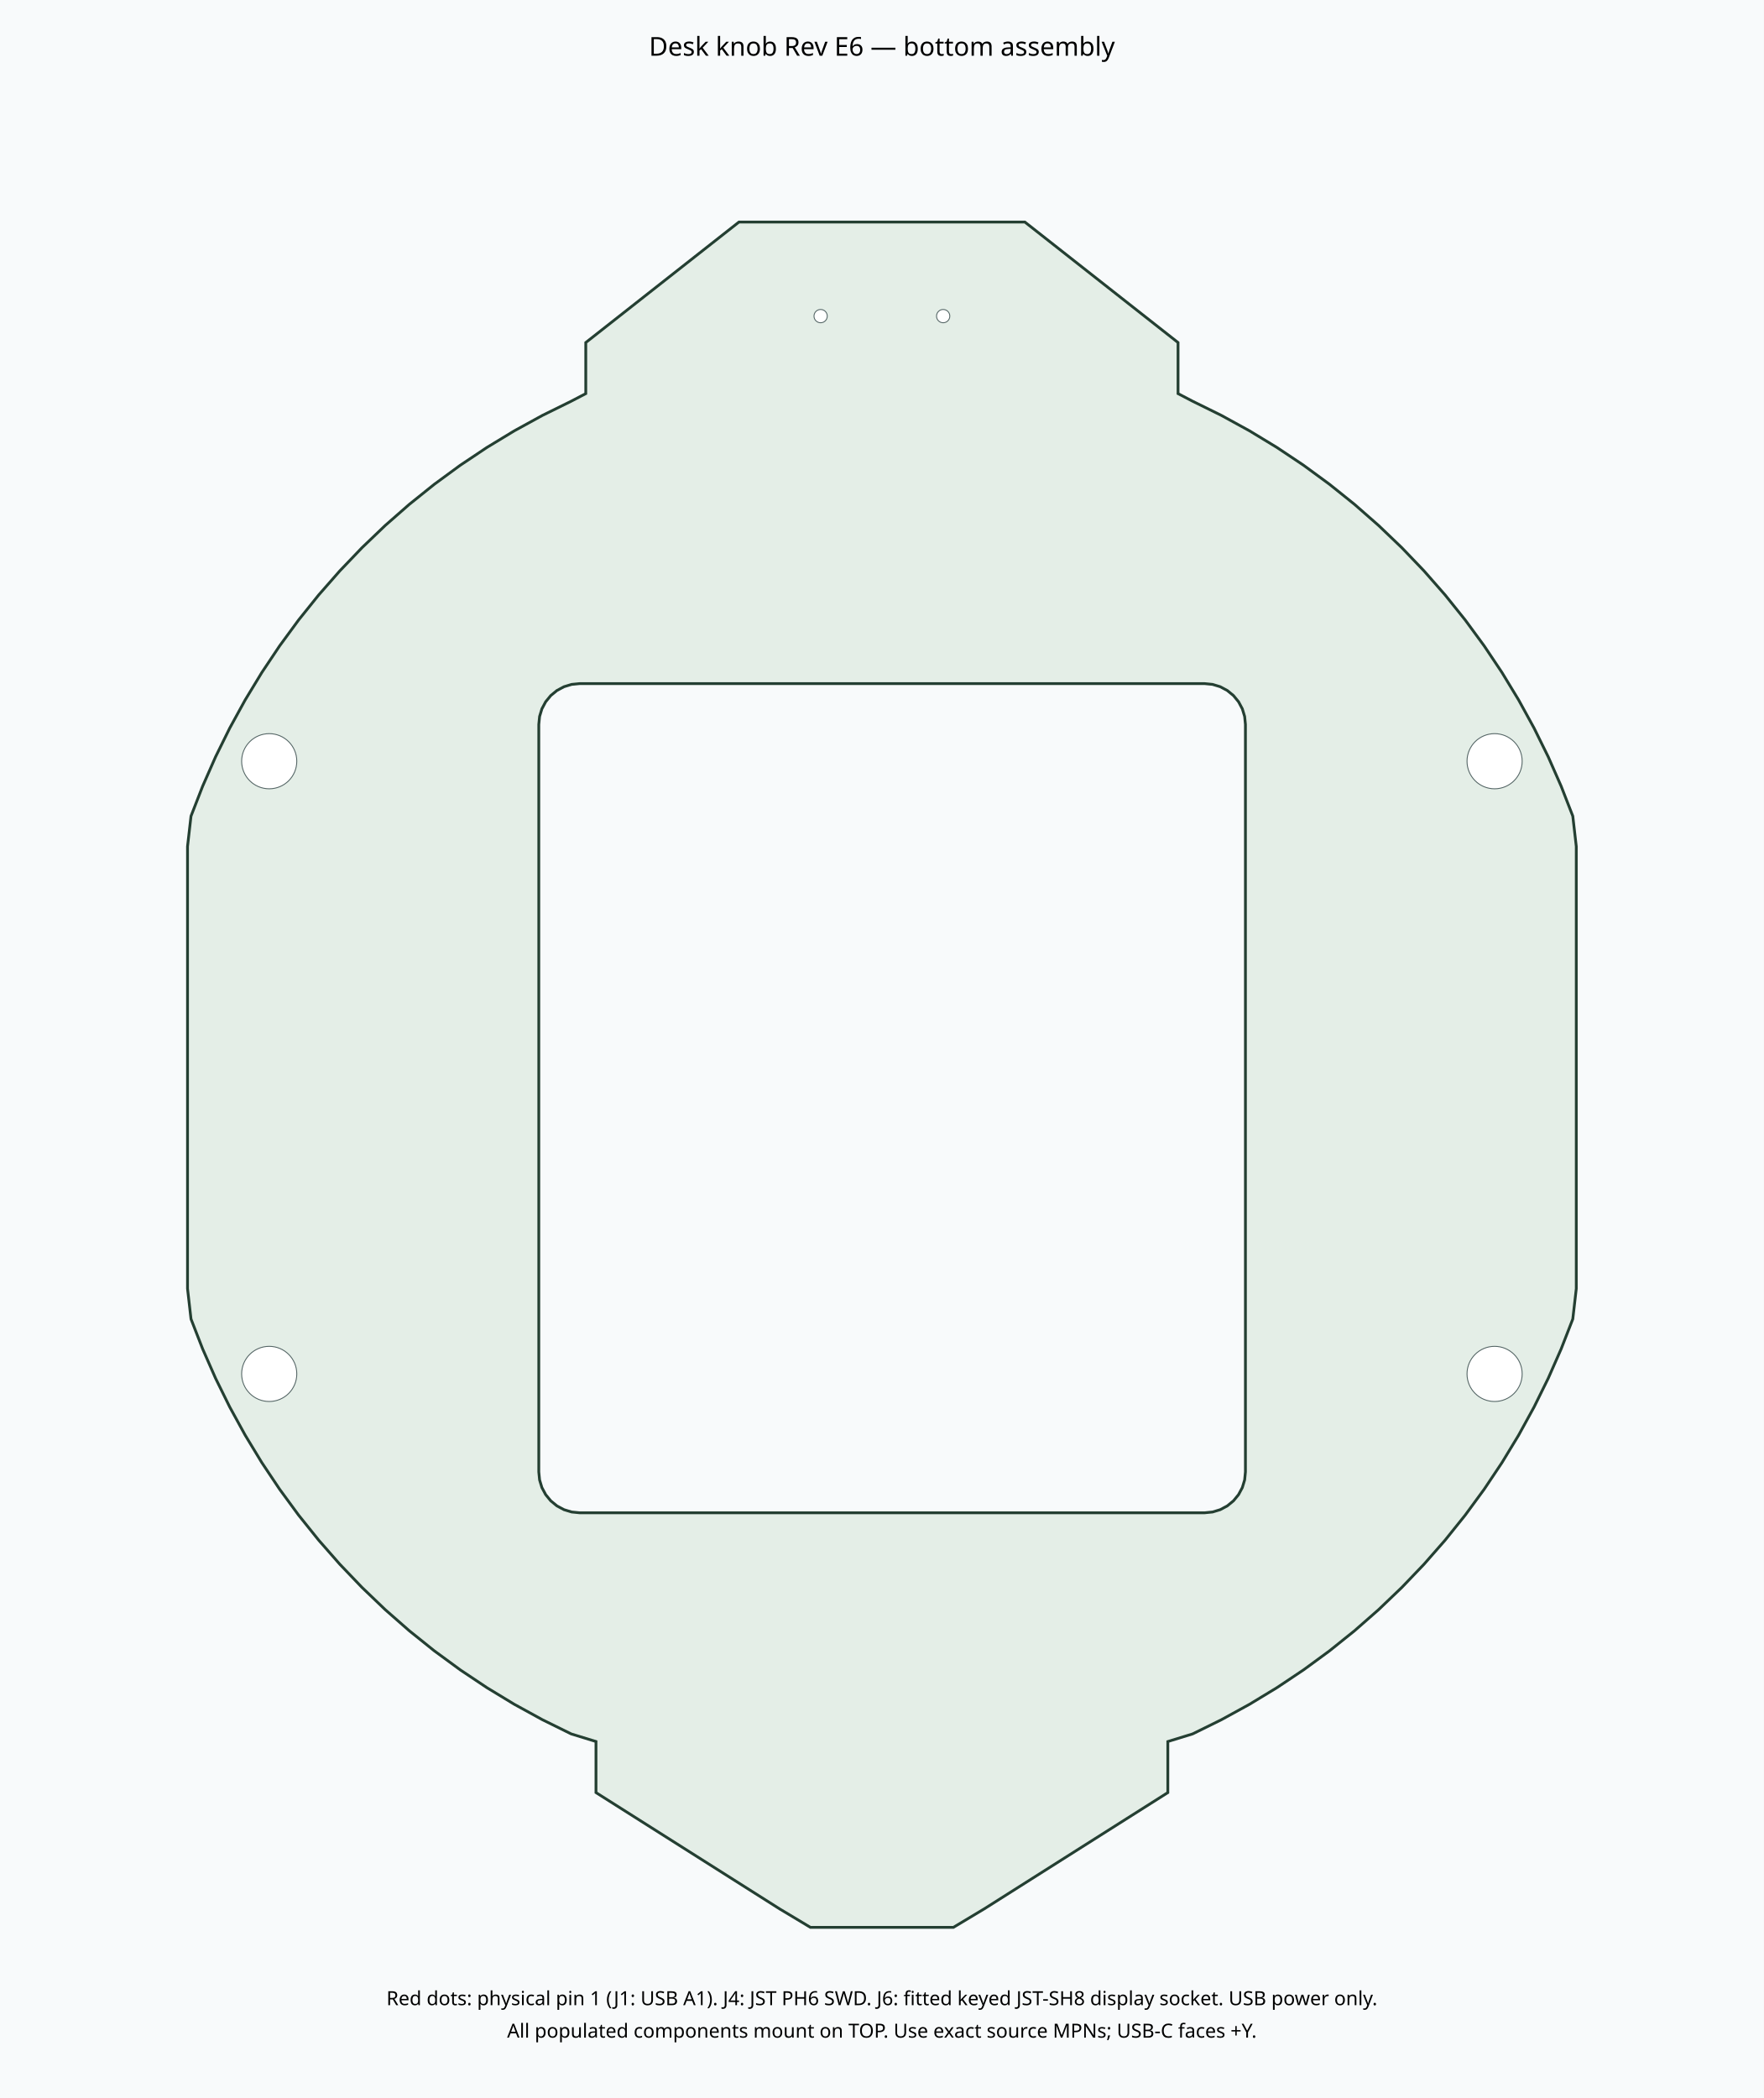
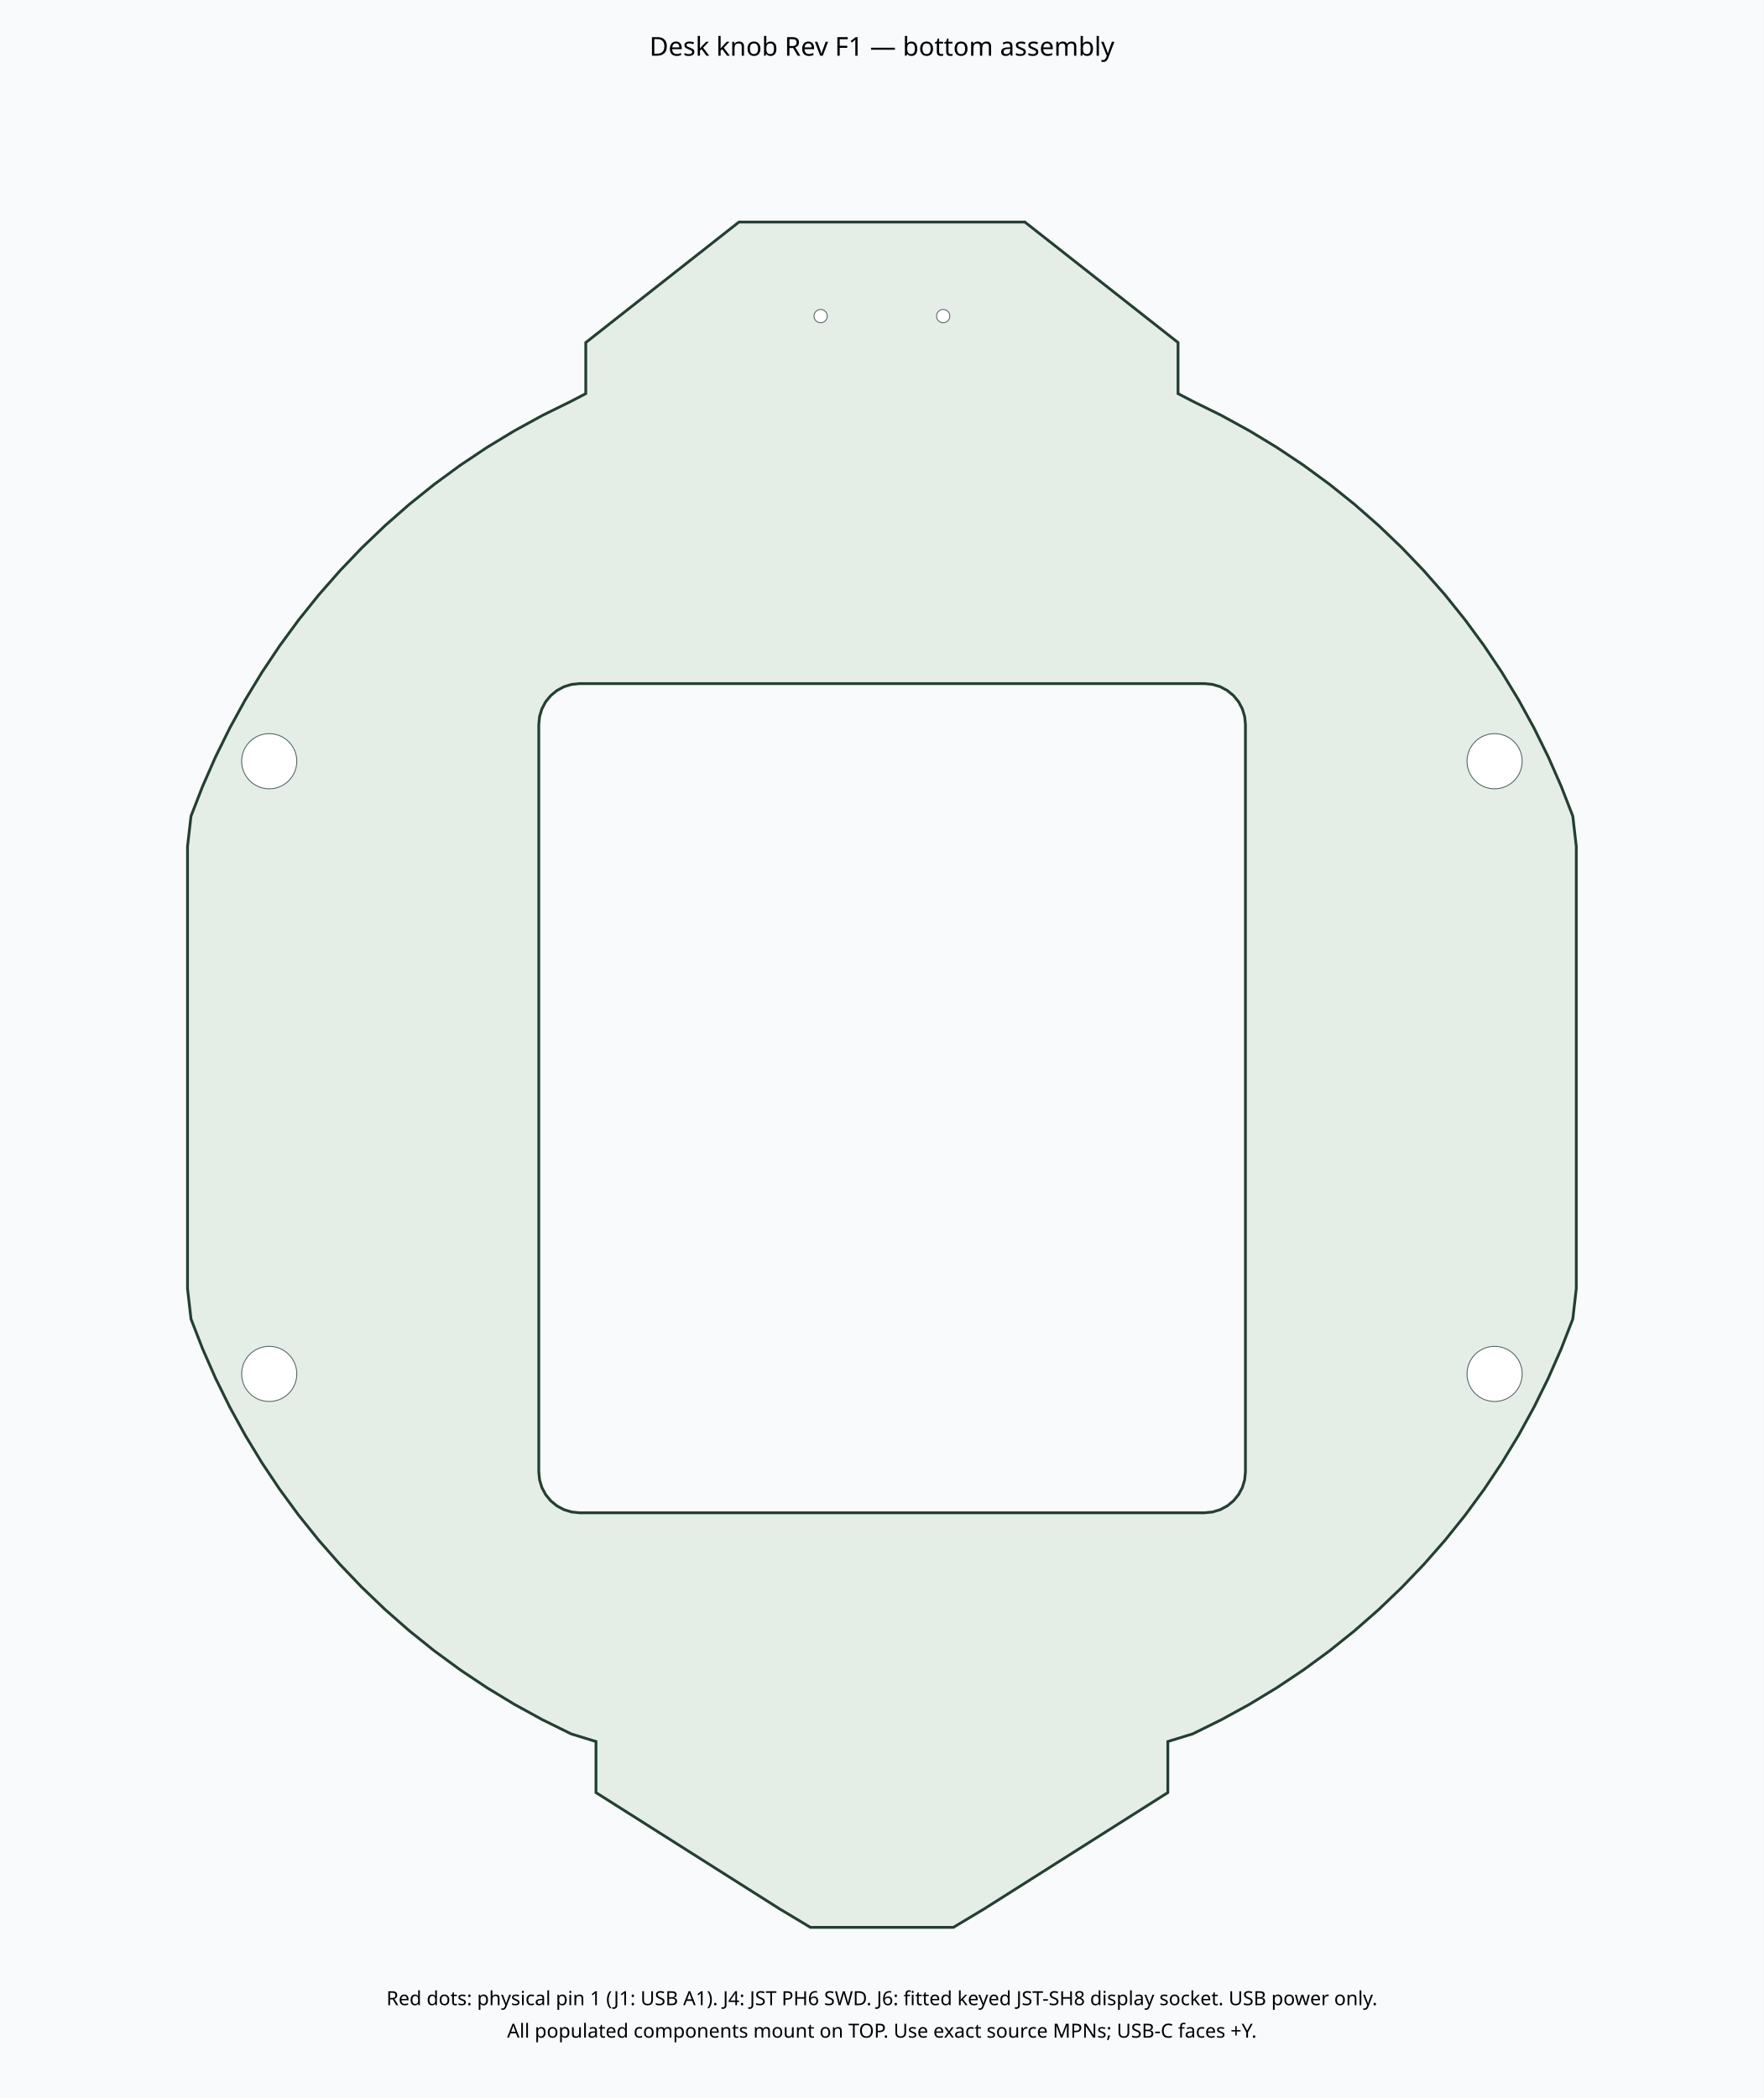
<svg xmlns="http://www.w3.org/2000/svg" width="1900" height="2260" viewBox="0 0 1900 2260">
  <rect width="1900" height="2260" fill="#f8fafb" />
-   <text x="950" y="60" text-anchor="middle" font-family="sans-serif" font-size="28">Desk knob Rev E6 — bottom assembly</text>
+   <text x="950" y="60" text-anchor="middle" font-family="sans-serif" font-size="28">Desk knob Rev F1 — bottom assembly</text>
  <path d="M 202.000,1150.000 L 202.000,1115.453 L 202.000,1080.973 L 202.000,1046.623 L 202.000,1012.471 L 202.000,978.580 L 202.000,945.015 L 202.000,911.841 L 205.763,879.120 L 218.287,846.915 L 232.204,815.286 L 247.487,784.295 L 264.108,754.000 L 282.034,724.459 L 301.232,695.727 L 321.664,667.861 L 343.293,640.912 L 366.076,614.933 L 389.971,589.971 L 414.933,566.076 L 440.912,543.293 L 467.861,521.664 L 495.727,501.232 L 524.459,482.034 L 554.000,464.108 L 584.295,447.487 L 615.286,432.204 L 631.000,424.000 L 631.000,369.000 L 796.000,239.200 L 1104.000,239.200 L 1269.000,369.000 L 1269.000,424.000 L 1284.714,432.204 L 1315.705,447.487 L 1346.000,464.108 L 1375.541,482.034 L 1404.273,501.232 L 1432.139,521.664 L 1459.088,543.293 L 1485.067,566.076 L 1510.029,589.971 L 1533.924,614.933 L 1556.707,640.912 L 1578.336,667.861 L 1598.768,695.727 L 1617.966,724.459 L 1635.892,754.000 L 1652.513,784.295 L 1667.796,815.286 L 1681.713,846.915 L 1694.237,879.120 L 1698.000,911.841 L 1698.000,945.015 L 1698.000,978.580 L 1698.000,1012.471 L 1698.000,1046.623 L 1698.000,1080.973 L 1698.000,1115.453 L 1698.000,1150.000 L 1698.000,1184.547 L 1698.000,1219.027 L 1698.000,1253.377 L 1698.000,1287.529 L 1698.000,1321.420 L 1698.000,1354.985 L 1698.000,1388.159 L 1694.237,1420.880 L 1681.713,1453.085 L 1667.796,1484.714 L 1652.513,1515.705 L 1635.892,1546.000 L 1617.966,1575.541 L 1598.768,1604.273 L 1578.336,1632.139 L 1556.707,1659.088 L 1533.924,1685.067 L 1510.029,1710.029 L 1485.067,1733.924 L 1459.088,1756.707 L 1432.139,1778.336 L 1404.273,1798.768 L 1375.541,1817.966 L 1346.000,1835.892 L 1315.705,1852.513 L 1284.714,1867.796 L 1258.000,1876.000 L 1258.000,1931.000 L 1060.000,2056.400 L 1027.000,2076.200 L 873.000,2076.200 L 840.000,2056.400 L 642.000,1931.000 L 642.000,1876.000 L 615.286,1867.796 L 584.295,1852.513 L 554.000,1835.892 L 524.459,1817.966 L 495.727,1798.768 L 467.861,1778.336 L 440.912,1756.707 L 414.933,1733.924 L 389.971,1710.029 L 366.076,1685.067 L 343.293,1659.088 L 321.664,1632.139 L 301.232,1604.273 L 282.034,1575.541 L 264.108,1546.000 L 247.487,1515.705 L 232.204,1484.714 L 218.287,1453.085 L 205.763,1420.880 L 202.000,1388.159 L 202.000,1354.985 L 202.000,1321.420 L 202.000,1287.529 L 202.000,1253.377 L 202.000,1219.027 L 202.000,1184.547 Z M 580.400,780.400 L 581.245,771.816 L 583.749,763.562 L 587.815,755.955 L 593.287,749.287 L 599.955,743.815 L 607.562,739.749 L 615.816,737.245 L 624.400,736.400 L 1297.600,736.400 L 1306.184,737.245 L 1314.438,739.749 L 1322.045,743.815 L 1328.713,749.287 L 1334.185,755.955 L 1338.251,763.562 L 1340.755,771.816 L 1341.600,780.400 L 1341.600,1585.600 L 1340.755,1594.184 L 1338.251,1602.438 L 1334.185,1610.045 L 1328.713,1616.713 L 1322.045,1622.185 L 1314.438,1626.251 L 1306.184,1628.755 L 1297.600,1629.600 L 624.400,1629.600 L 615.816,1628.755 L 607.562,1626.251 L 599.955,1622.185 L 593.287,1616.713 L 587.815,1610.045 L 583.749,1602.438 L 581.245,1594.184 L 580.400,1585.600 Z" fill="#e4eee7" stroke="#243f32" stroke-width="3" fill-rule="evenodd" />
  <circle cx="1610" cy="820" r="29.7" fill="white" stroke="#566" />
  <circle cx="290" cy="820" r="29.7" fill="white" stroke="#566" />
  <circle cx="1610" cy="1480" r="29.7" fill="white" stroke="#566" />
  <circle cx="290" cy="1480" r="29.7" fill="white" stroke="#566" />
  <circle cx="884" cy="340.522" r="7.15" fill="white" stroke="#566" />
  <circle cx="1016" cy="340.522" r="7.15" fill="white" stroke="#566" />
  <text x="950" y="2160" text-anchor="middle" font-family="sans-serif" font-size="21">Red dots: physical pin 1 (J1: USB A1). J4: JST PH6 SWD. J6: fitted keyed JST-SH8 display socket. USB power only.</text>
  <text x="950" y="2195" text-anchor="middle" font-family="sans-serif" font-size="21">All populated components mount on TOP. Use exact source MPNs; USB-C faces +Y.</text>
</svg>
